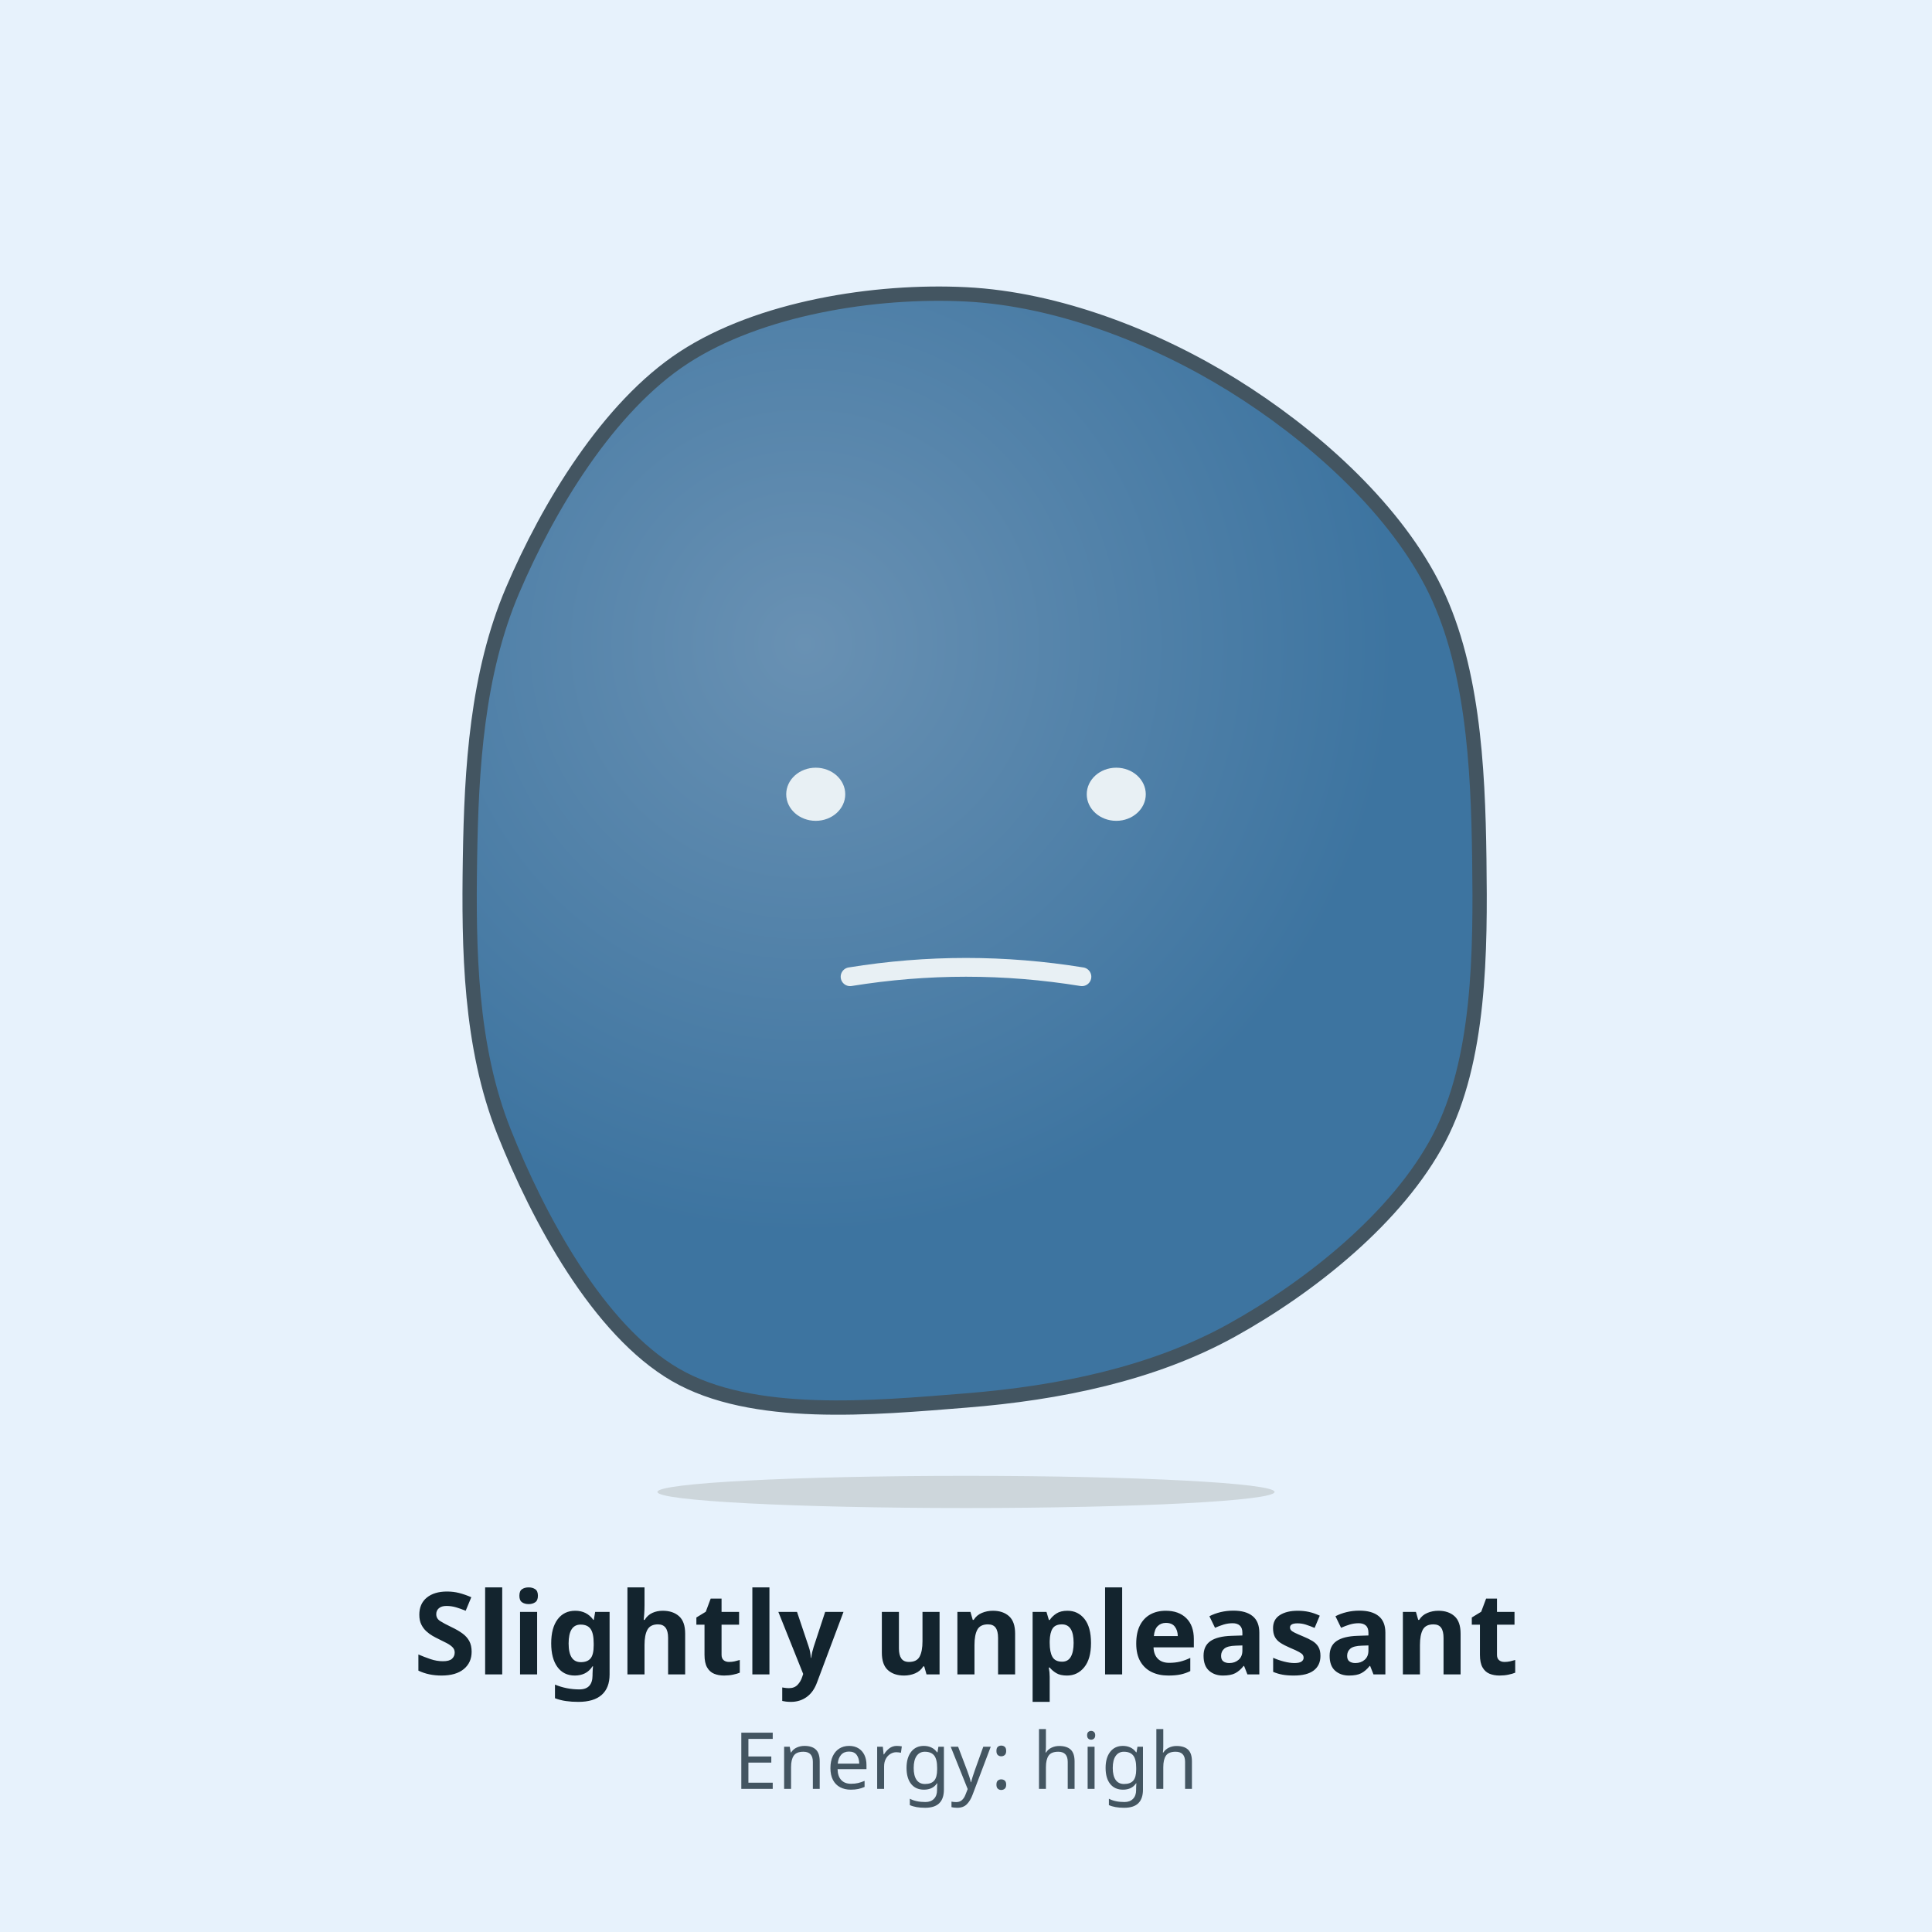
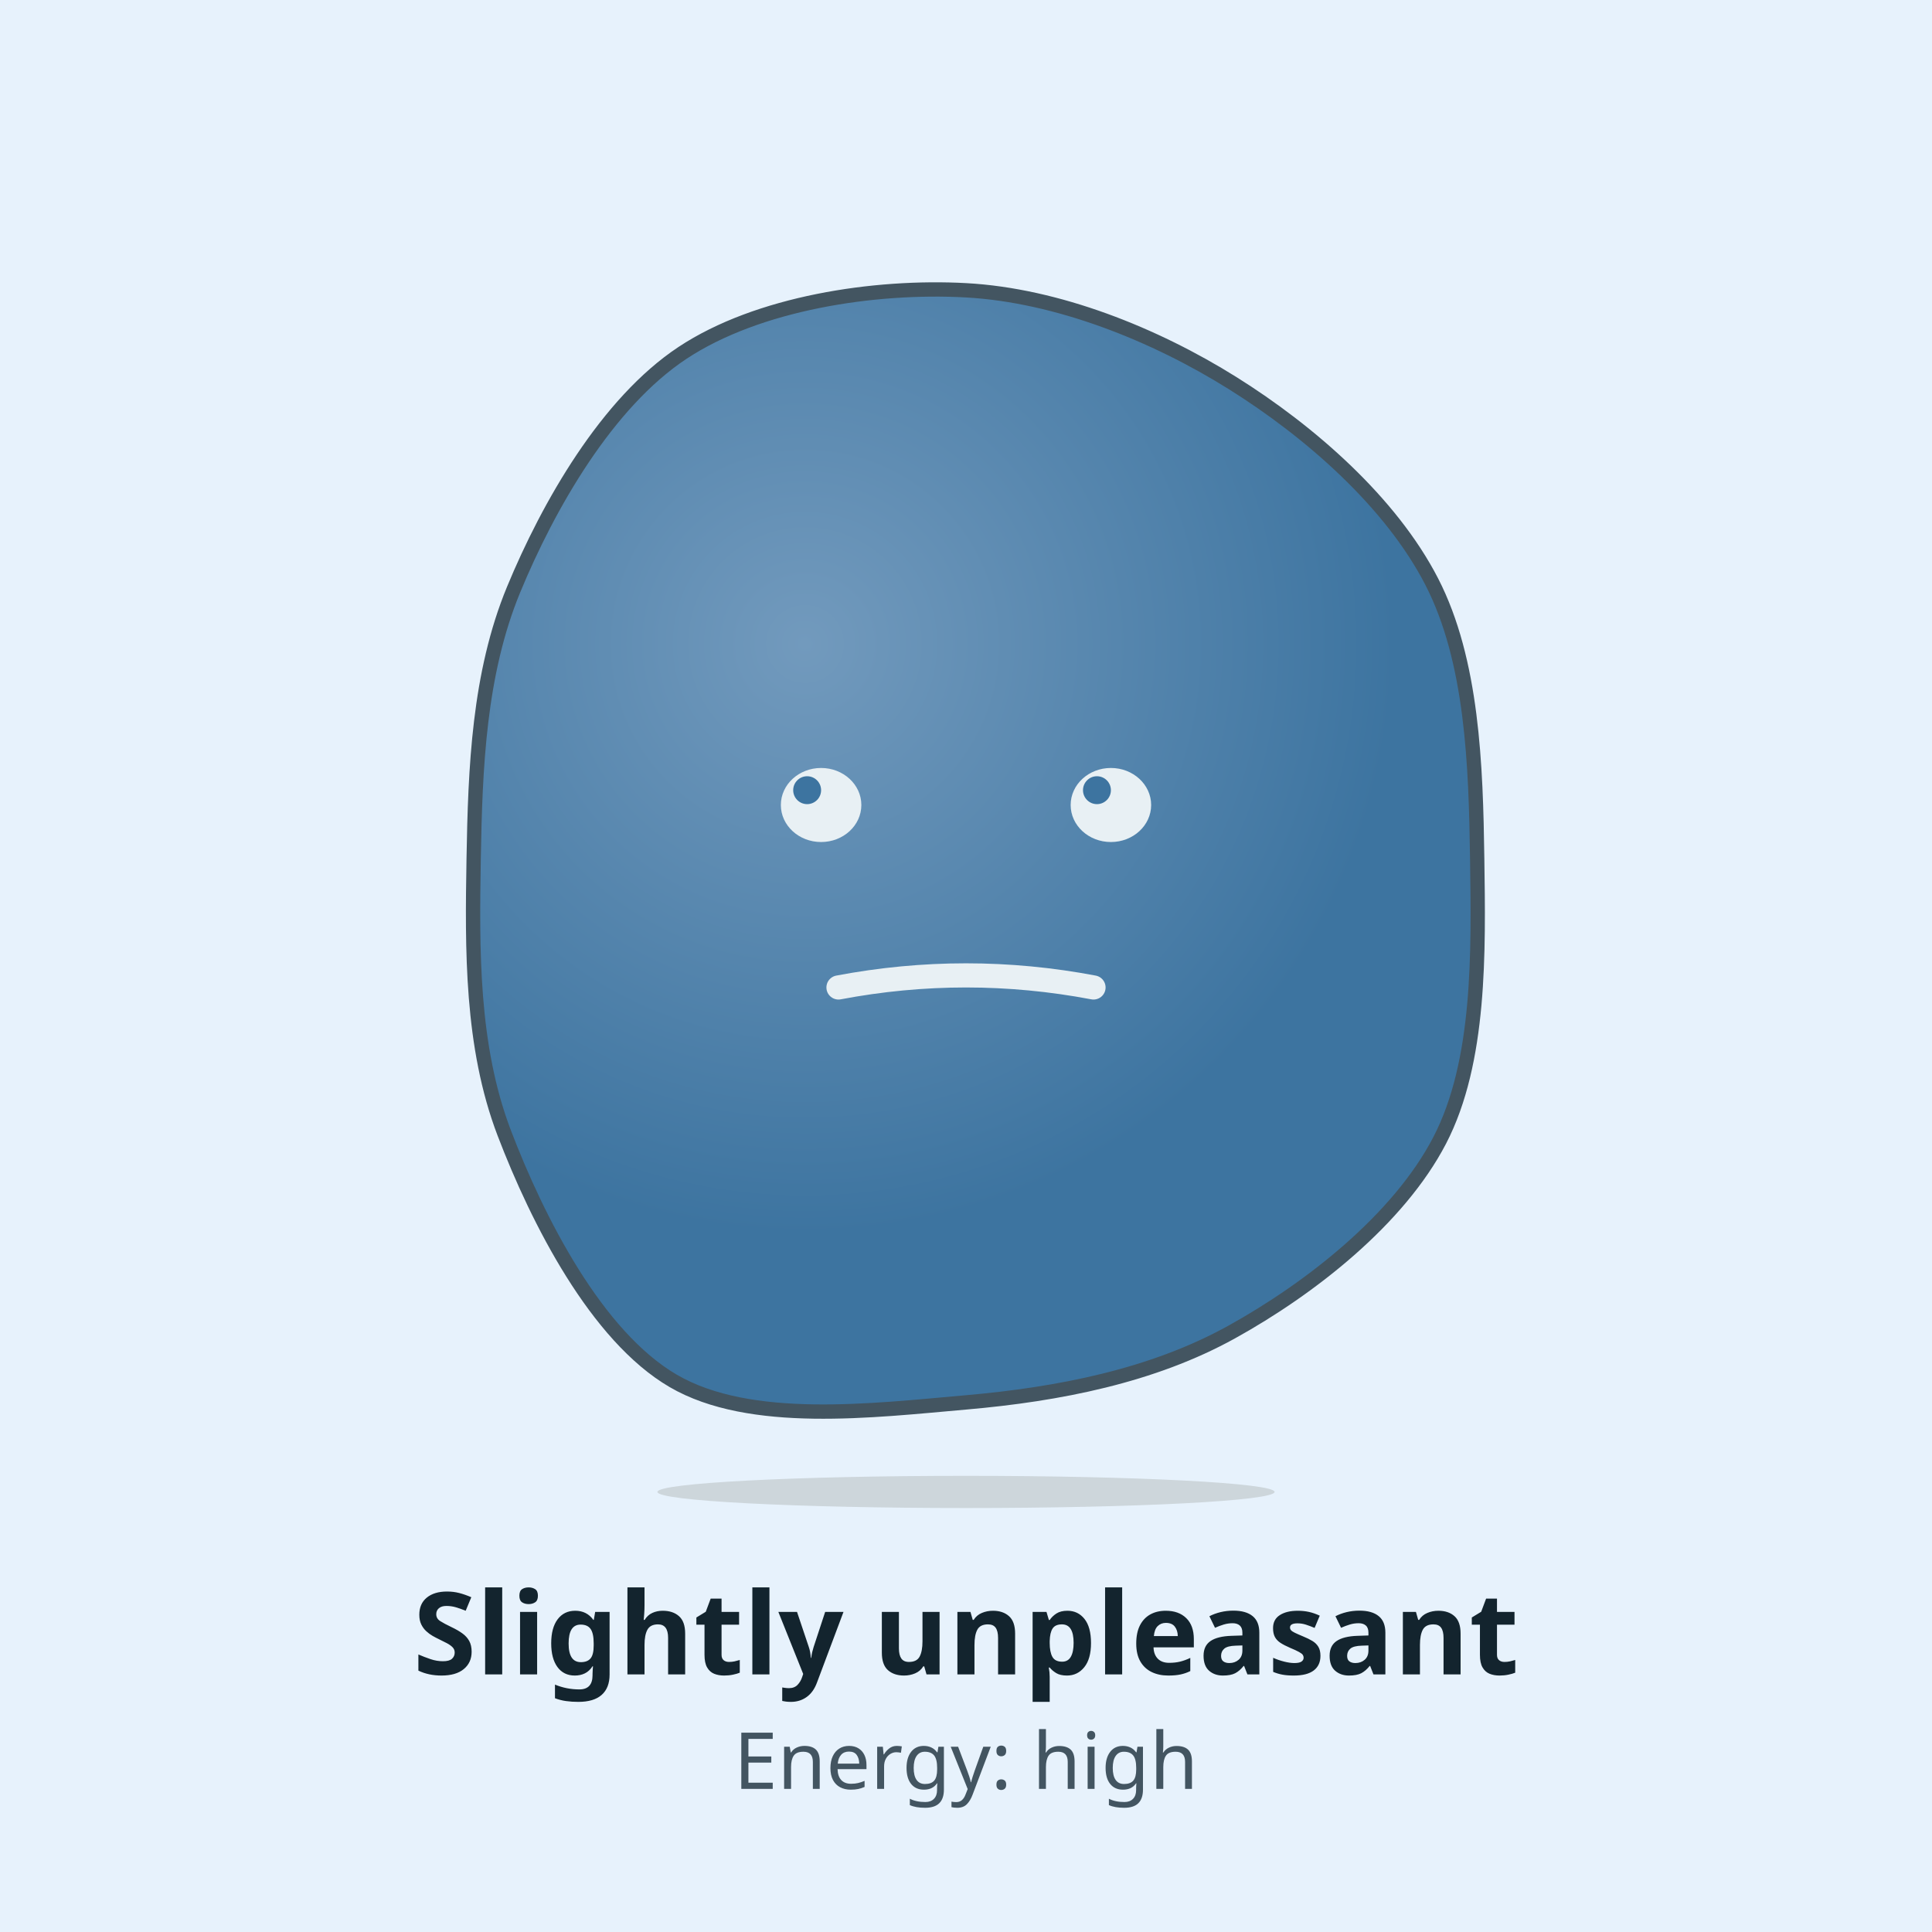
<svg xmlns="http://www.w3.org/2000/svg" width="1080" height="1080" viewBox="0 0 1080 1080">
  <defs>
    <radialGradient id="g1" gradientUnits="userSpaceOnUse" cx="450" cy="360" r="330">
-       <stop offset="0" stop-color="#6991b3" />
+       <stop offset="0" stop-color="#729abd" />
      <stop offset="1" stop-color="#3d74a0" />
    </radialGradient>
  </defs>
  <rect width="1080" height="1080" fill="#e7f2fc" />
  <g>
    <ellipse cx="540" cy="834" rx="172.5" ry="9" fill="#cdd6db" />
-     <path d="M826.94 480 C827.62 531.75 827.46 592.52 804.39 636.46 C781.31 680.4 732.57 719.25 688.51 743.66 C644.45 768.06 591.84 778.75 540 782.89 C488.16 787.03 420.53 793.51 377.5 768.5 C334.46 743.49 300.91 680.9 281.78 632.81 C262.65 584.73 261.93 530.47 262.72 480 C263.51 429.53 266.61 376.68 286.53 330 C306.44 283.31 339.98 227.47 382.23 199.9 C424.47 172.32 488.85 161.97 540 164.54 C591.15 167.11 645.71 188.39 689.1 215.29 C732.49 242.2 777.34 281.83 800.32 325.95 C823.29 370.07 826.26 428.25 826.94 480 Z" fill="url(#g1)" stroke="#435561" stroke-width="8" stroke-linecap="round" stroke-linejoin="round" />
-     <ellipse cx="456" cy="444" rx="16.5" ry="14.85" fill="#e8f0f4" />
-     <ellipse cx="624" cy="444" rx="16.5" ry="14.85" fill="#e8f0f4" />
-     <path d="M475.2 546 Q540 535.5 604.8 546" fill="none" stroke="#e8f0f4" stroke-width="10.5" stroke-linecap="round" stroke-linejoin="round" />
+     <path d="M825.76 480 C826.5 532.05 827.7 593.35 804.8 637.47 C781.9 681.59 732.51 720.29 688.37 744.7 C644.24 769.11 592 779.41 540 783.95 C488 788.49 419.37 797.02 376.36 771.94 C333.35 746.86 300.52 682.13 281.92 633.47 C263.32 584.82 263.92 530.64 264.78 480 C265.65 429.36 267.65 376.73 287.1 329.61 C306.56 282.49 339.37 225.16 381.52 197.27 C423.67 169.38 488.75 159.46 540 162.27 C591.25 165.09 645.63 187 689.02 214.15 C732.41 241.3 777.57 280.86 800.36 325.17 C823.15 369.48 825.02 427.95 825.76 480 Z" fill="url(#g1)" stroke="#435561" stroke-width="8" stroke-linecap="round" stroke-linejoin="round" />
+     <ellipse cx="459" cy="450" rx="22.5" ry="20.7" fill="#e8f0f4" />
+     <circle cx="451.2" cy="441.72" r="7.8" fill="#3d74a0" />
+     <ellipse cx="621" cy="450" rx="22.5" ry="20.7" fill="#e8f0f4" />
+     <circle cx="613.2" cy="441.72" r="7.8" fill="#3d74a0" />
+     <path d="M468.72 552 Q540 538.5 611.28 552" fill="none" stroke="#e8f0f4" stroke-width="13.5" stroke-linecap="round" stroke-linejoin="round" />
  </g>
  <text x="540" y="936" font-family="Geologica" font-weight="600" font-size="64" fill="#13242e" text-anchor="middle">Slightly unpleasant</text>
  <text x="540" y="1000" font-family="IBM Plex Sans" font-weight="400" font-size="44" fill="#435561" text-anchor="middle">Energy: high</text>
</svg>
